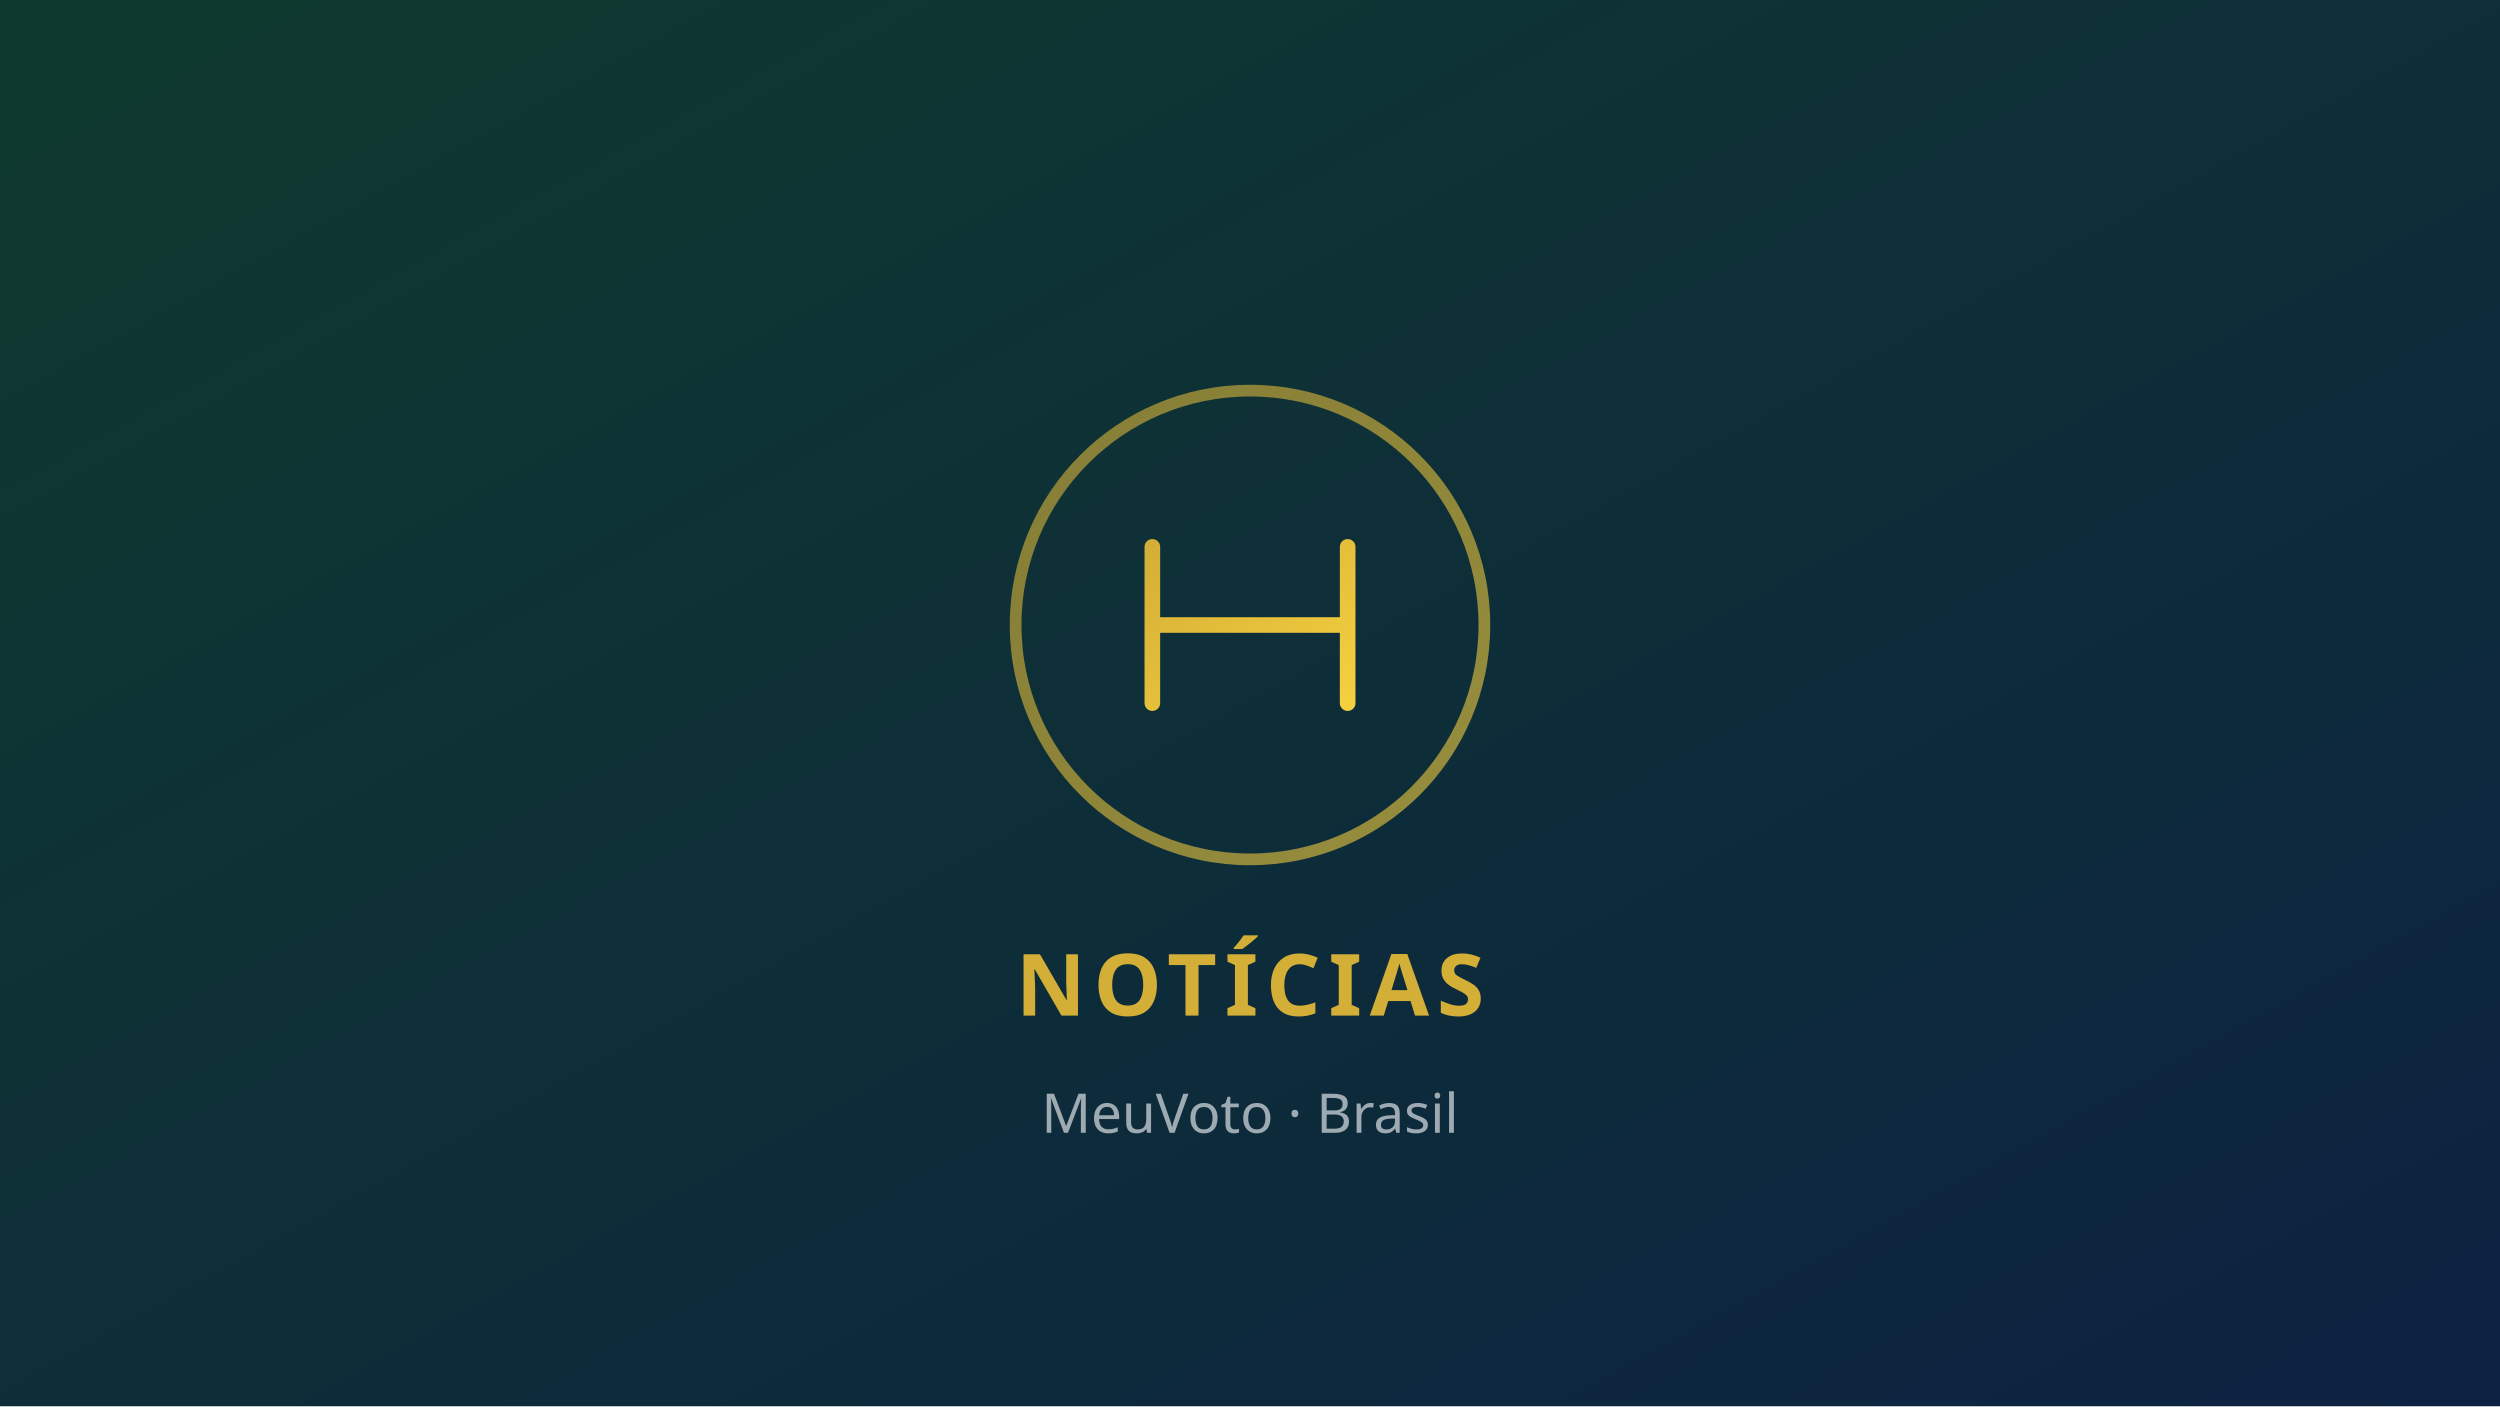
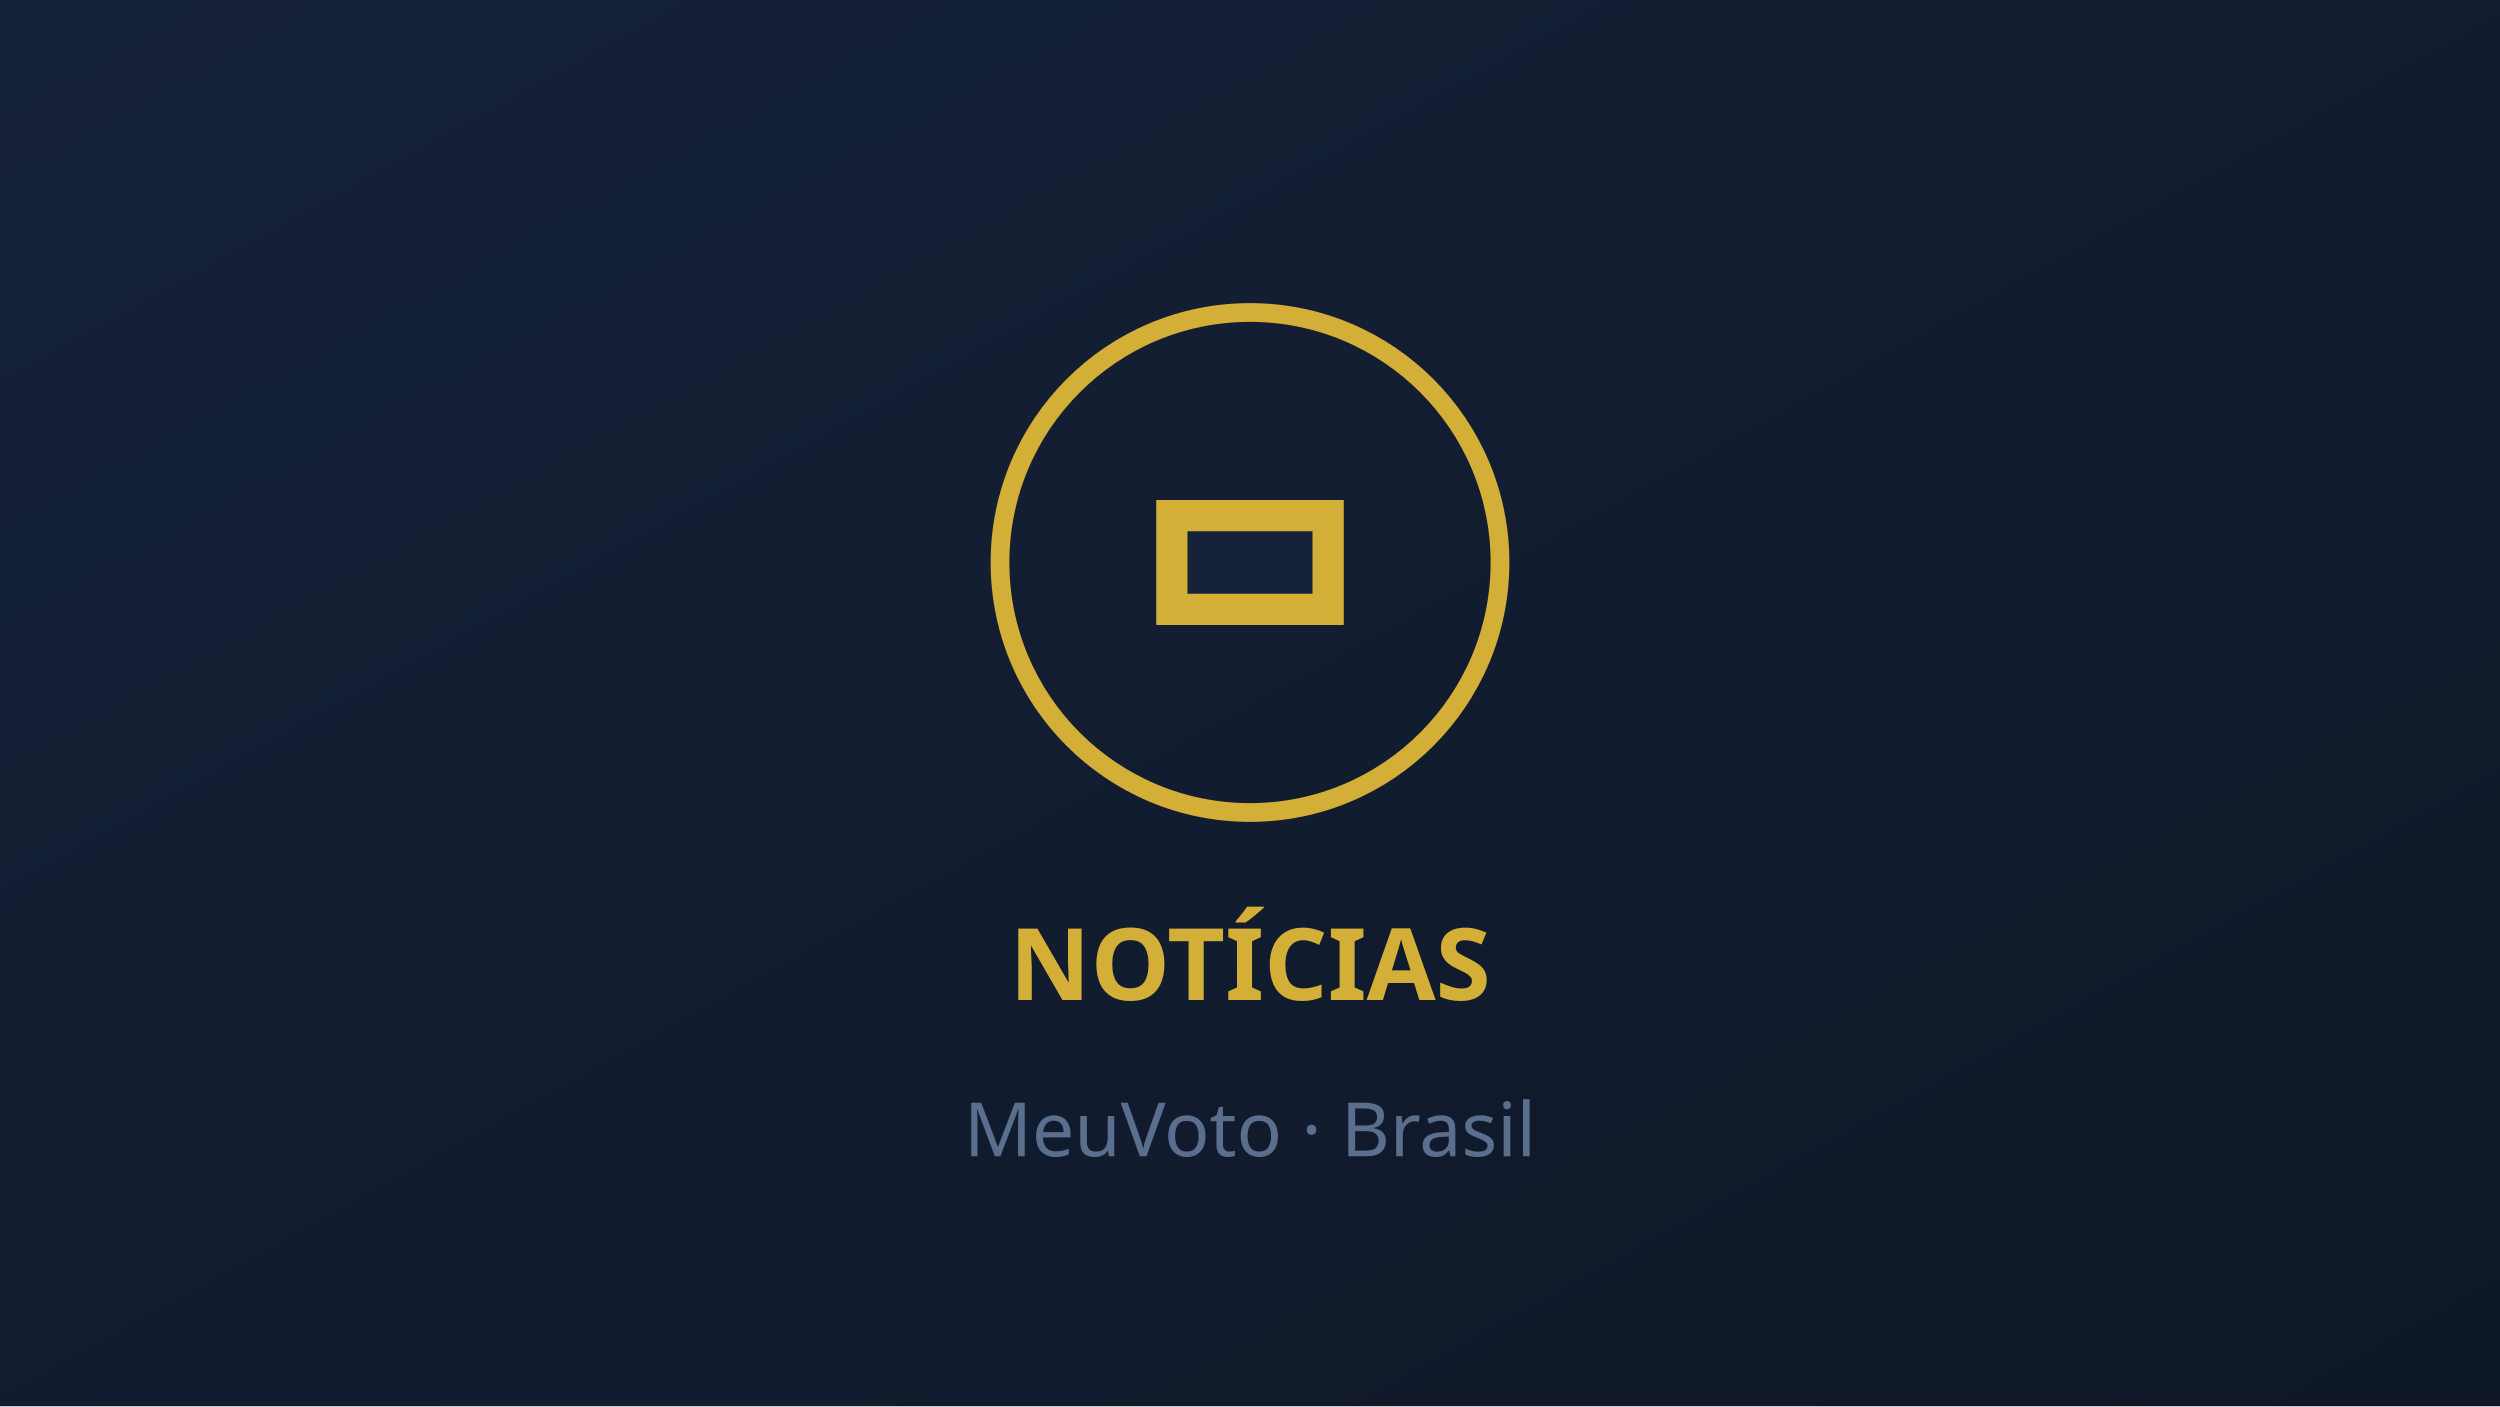
- <svg xmlns="http://www.w3.org/2000/svg" viewBox="0 0 640 360" preserveAspectRatio="xMidYMid slice">
+ <svg xmlns="http://www.w3.org/2000/svg" width="400" height="225" viewBox="0 0 400 225">
  <defs>
    <linearGradient id="bg" x1="0%" y1="0%" x2="100%" y2="100%">
-       <stop offset="0%" style="stop-color:#0e3a2e;stop-opacity:1" />
-       <stop offset="100%" style="stop-color:#0d2242;stop-opacity:1" />
-     </linearGradient>
-     <linearGradient id="gold" x1="0%" y1="0%" x2="100%" y2="100%">
-       <stop offset="0%" style="stop-color:#D4AF37;stop-opacity:1" />
-       <stop offset="100%" style="stop-color:#F4D03F;stop-opacity:1" />
+       <stop offset="0%" stop-color="#16223A" />
+       <stop offset="100%" stop-color="#0E1726" />
    </linearGradient>
  </defs>
-   <rect width="640" height="360" fill="url(#bg)" />
-   <circle cx="320" cy="160" r="60" fill="none" stroke="url(#gold)" stroke-width="3" opacity="0.6" />
-   <path d="M295 140 L295 180 M345 140 L345 180 M295 160 L345 160" stroke="url(#gold)" stroke-width="4" stroke-linecap="round" />
-   <text x="320" y="260" font-family="Montserrat, sans-serif" font-size="22" font-weight="700" fill="#D4AF37" text-anchor="middle" letter-spacing="2">NOTÍCIAS</text>
-   <text x="320" y="290" font-family="Manrope, sans-serif" font-size="14" fill="rgba(255,255,255,0.6)" text-anchor="middle">MeuVoto · Brasil</text>
+   <rect width="400" height="225" fill="url(#bg)" />
+   <circle cx="200" cy="90" r="40" fill="none" stroke="#D4AF37" stroke-width="3" />
+   <path d="M185 80 L185 100 L215 100 L215 80 Z" fill="#D4AF37" />
+   <path d="M190 85 L190 95 L210 95 L210 85 Z" fill="#16223A" />
+   <text x="200" y="160" font-family="Manrope, sans-serif" font-size="16" font-weight="700" fill="#D4AF37" text-anchor="middle">NOTÍCIAS</text>
+   <text x="200" y="185" font-family="Manrope, sans-serif" font-size="12" font-weight="500" fill="#5A6E8E" text-anchor="middle">MeuVoto · Brasil</text>
</svg>
